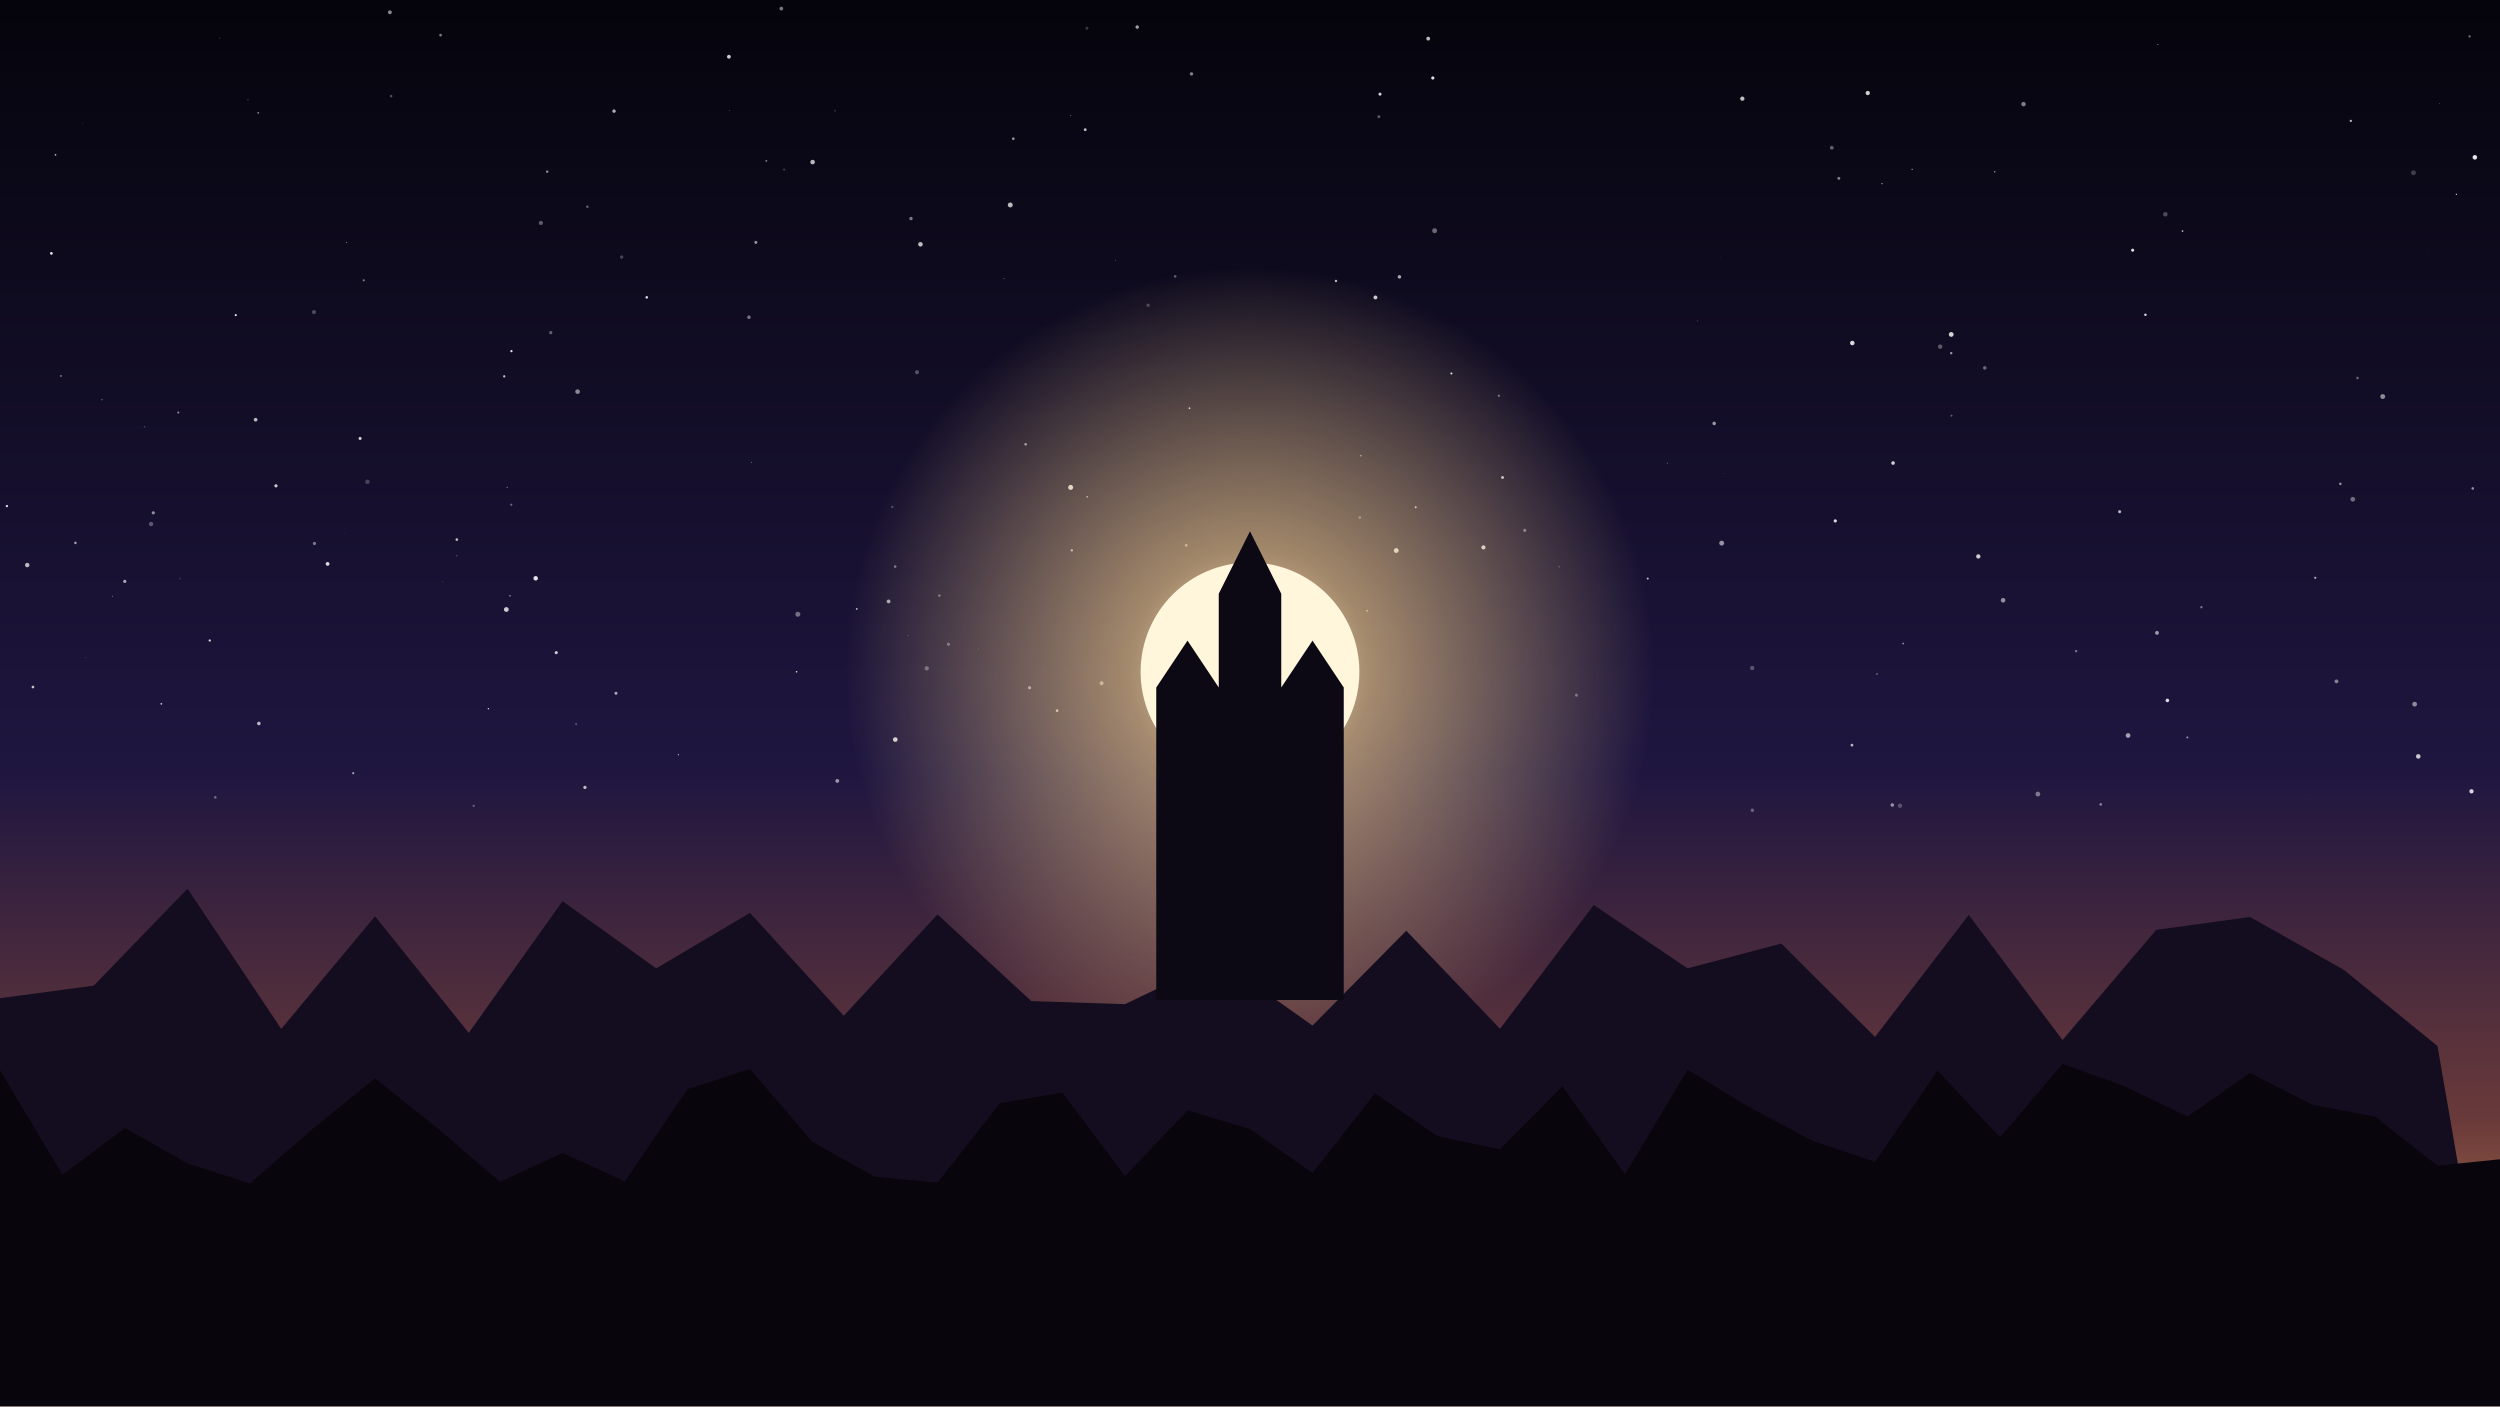
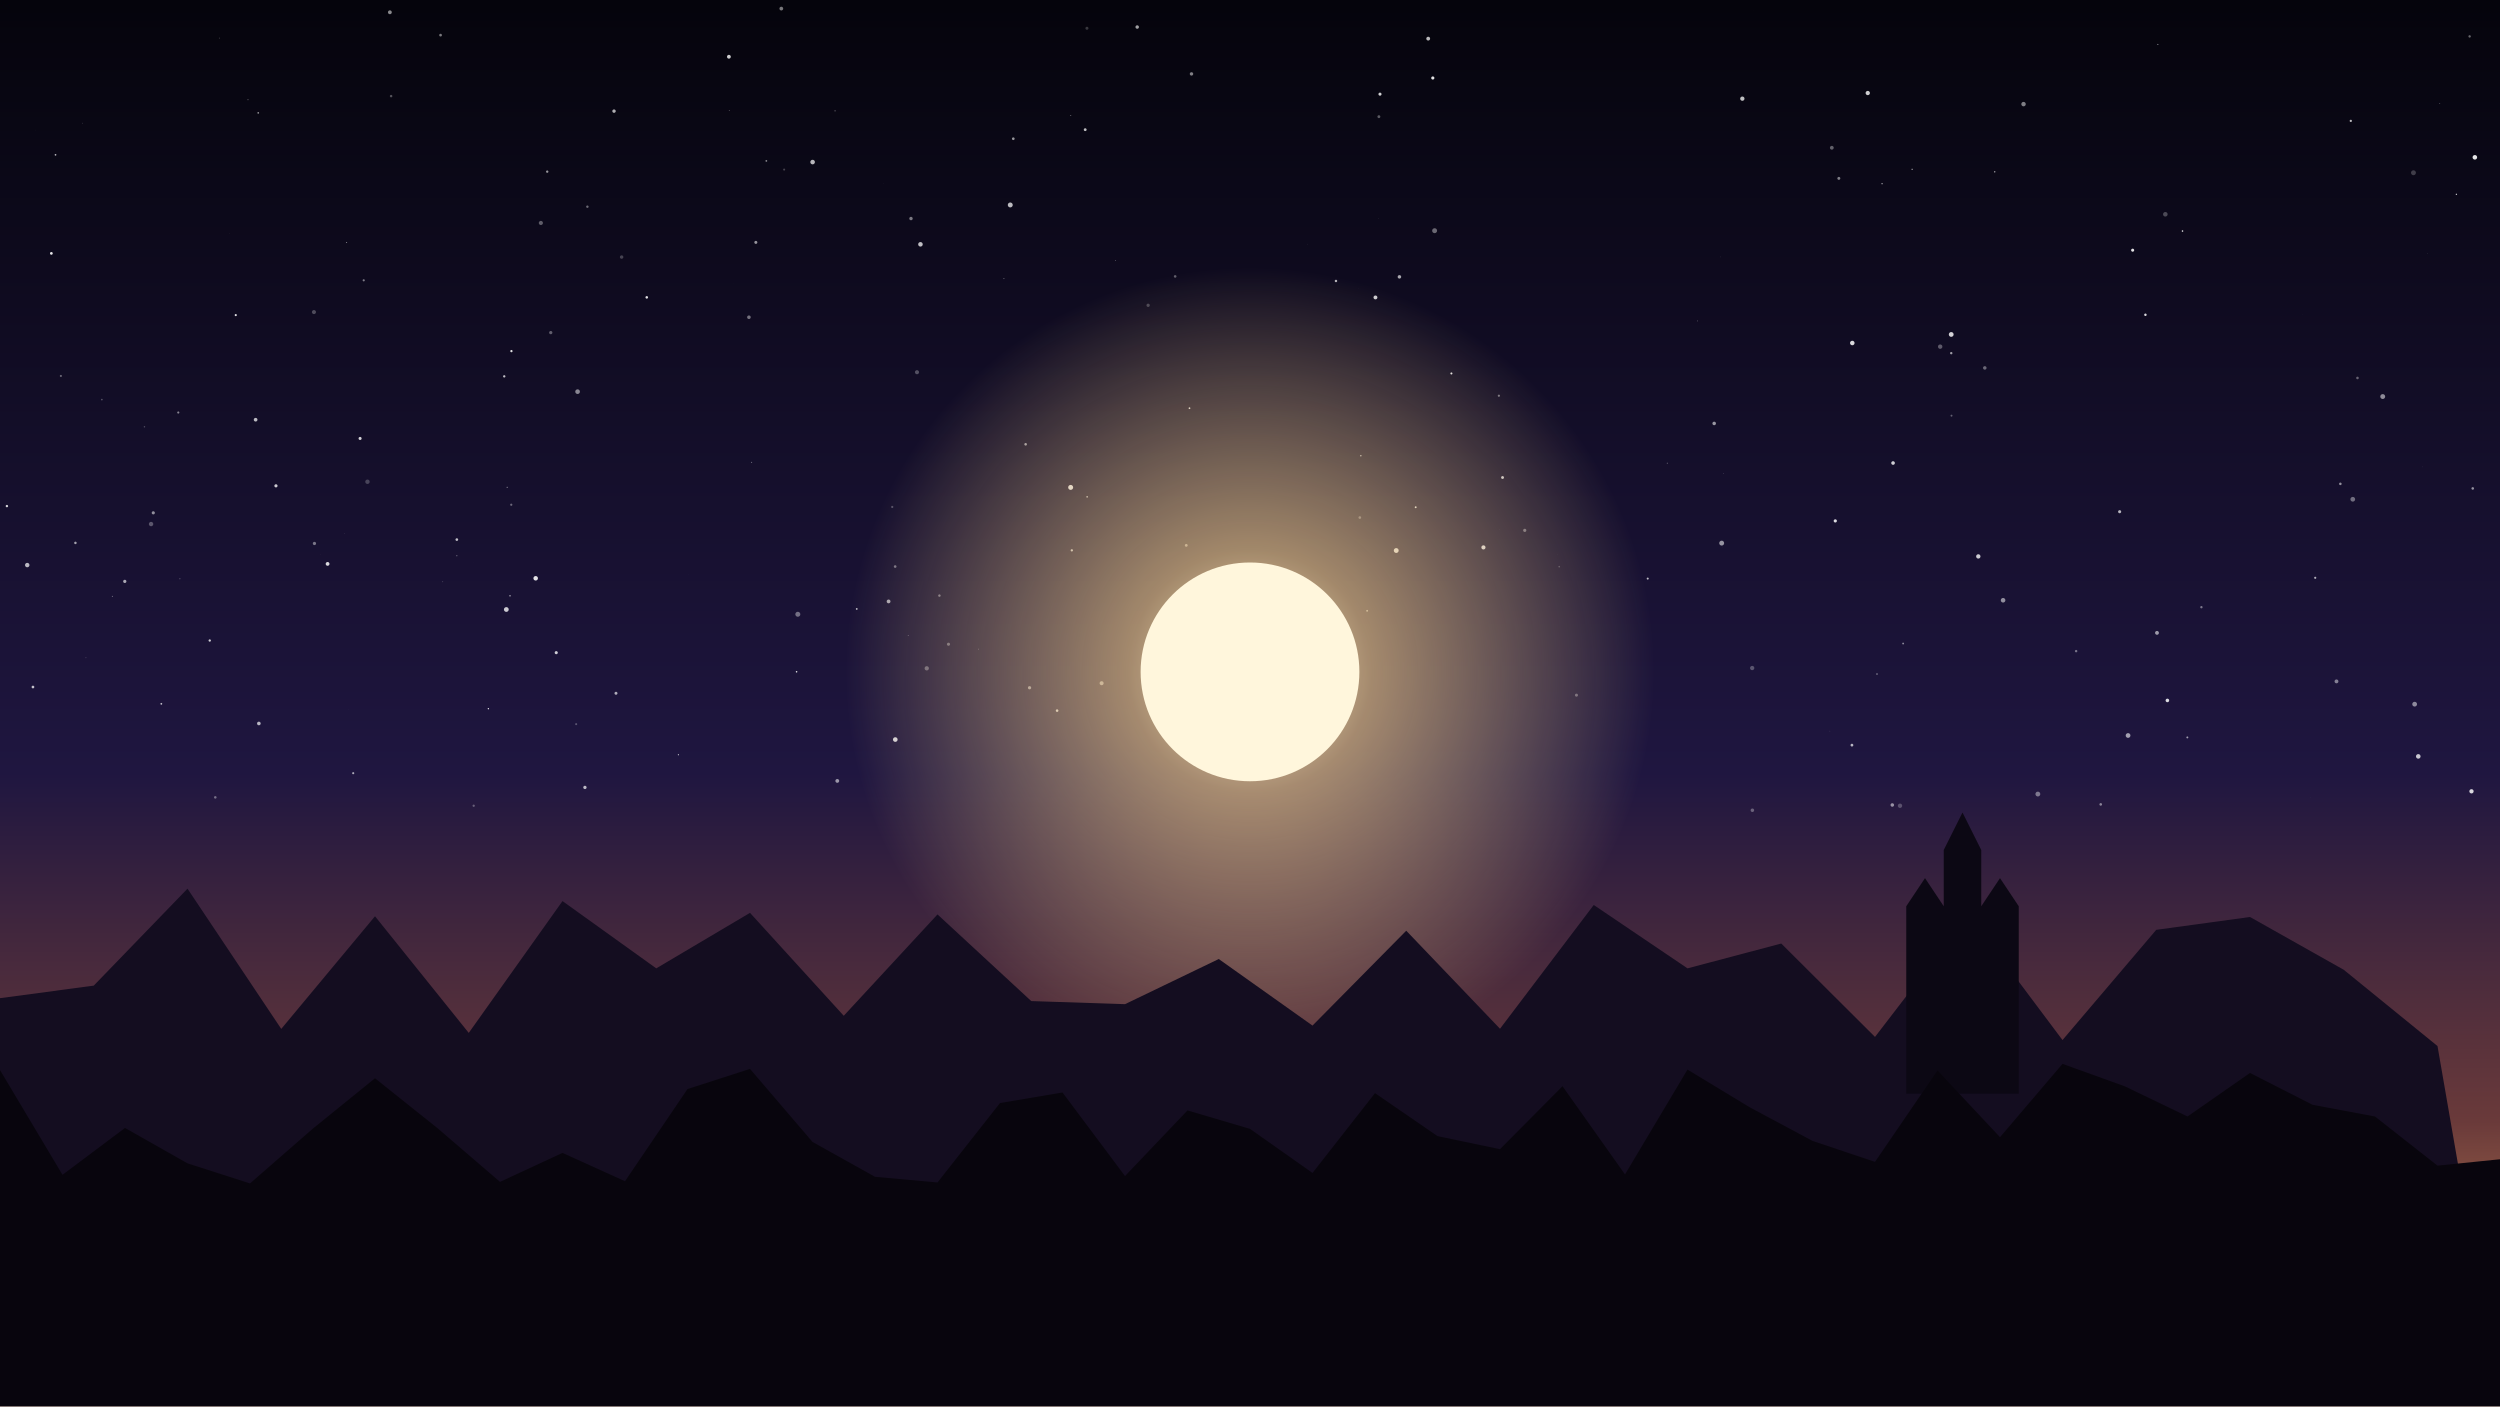
<svg xmlns="http://www.w3.org/2000/svg" viewBox="0 0 1600 900" width="1600" height="900" preserveAspectRatio="xMidYMid slice">
  <defs>
    <linearGradient id="s" x1="0" y1="0" x2="0" y2="1">
      <stop offset="0" stop-color="#05040c" />
      <stop offset=".55" stop-color="#1f1640" />
      <stop offset=".8" stop-color="#6a3a3a" />
      <stop offset="1" stop-color="#e09a5a" />
    </linearGradient>
    <radialGradient id="m" cx=".5" cy=".5" r=".5">
      <stop offset="0" stop-color="#fff3d0" />
      <stop offset=".3" stop-color="#ffd890" stop-opacity=".6" />
      <stop offset="1" stop-color="#ffd890" stop-opacity="0" />
    </radialGradient>
  </defs>
  <rect width="1600" height="900" fill="url(#s)" />
  <circle cx="394.225" cy="443.695" r="0.957" fill="#fff" opacity="0.652" />
  <circle cx="1281.972" cy="384.166" r="1.473" fill="#fff" opacity="0.526" />
  <circle cx="694.53" cy="82.995" r="0.909" fill="#fff" opacity="0.746" />
  <circle cx="762.56" cy="47.301" r="1.099" fill="#fff" opacity="0.487" />
  <circle cx="565.31" cy="117.571" r="0.117" fill="#fff" opacity="0.29" />
  <circle cx="695.642" cy="18.089" r="0.968" fill="#fff" opacity="0.203" />
  <circle cx="1185.238" cy="476.889" r="0.899" fill="#fff" opacity="0.686" />
  <circle cx="648.509" cy="88.784" r="0.865" fill="#fff" opacity="0.571" />
  <circle cx="1387.128" cy="448.28" r="1.142" fill="#fff" opacity="0.848" />
  <circle cx="882.072" cy="139.841" r="0.114" fill="#fff" opacity="0.712" />
  <circle cx="656.406" cy="284.347" r="0.836" fill="#fff" opacity="0.568" />
  <circle cx="815.424" cy="458.893" r="0.125" fill="#fff" opacity="0.257" />
  <circle cx="509.804" cy="429.942" r="0.509" fill="#fff" opacity="0.882" />
  <circle cx="1497.829" cy="309.666" r="0.821" fill="#fff" opacity="0.539" />
  <circle cx="71.881" cy="381.633" r="0.285" fill="#fff" opacity="0.663" />
  <circle cx="1248.96" cy="266.03" r="0.63" fill="#fff" opacity="0.336" />
  <circle cx="312.562" cy="453.563" r="0.456" fill="#fff" opacity="0.89" />
  <circle cx="374.353" cy="503.952" r="1.068" fill="#fff" opacity="0.703" />
  <circle cx="1121.521" cy="518.567" r="1.128" fill="#fff" opacity="0.316" />
  <circle cx="114.099" cy="264.015" r="0.686" fill="#fff" opacity="0.489" />
  <circle cx="397.842" cy="164.52" r="1.105" fill="#fff" opacity="0.232" />
  <circle cx="369.659" cy="250.664" r="1.497" fill="#fff" opacity="0.5" />
  <circle cx="572.909" cy="362.59" r="0.857" fill="#fff" opacity="0.41" />
  <circle cx="520.07" cy="103.732" r="1.468" fill="#fff" opacity="0.705" />
  <circle cx="583.037" cy="139.866" r="1.102" fill="#fff" opacity="0.457" />
  <circle cx="882.489" cy="74.67" r="0.934" fill="#fff" opacity="0.333" />
  <circle cx="727.809" cy="17.305" r="1.116" fill="#fff" opacity="0.618" />
  <circle cx="572.982" cy="473.313" r="1.488" fill="#fff" opacity="0.802" />
  <circle cx="880.285" cy="190.358" r="1.249" fill="#fff" opacity="0.79" />
  <circle cx="1102.182" cy="350.089" r="0.156" fill="#fff" opacity="0.25" />
  <circle cx="535.866" cy="499.783" r="1.222" fill="#fff" opacity="0.551" />
  <circle cx="685.965" cy="352.217" r="0.743" fill="#fff" opacity="0.695" />
  <circle cx="685.224" cy="311.942" r="1.594" fill="#fff" opacity="0.831" />
  <circle cx="500.042" cy="5.503" r="1.209" fill="#fff" opacity="0.459" />
  <circle cx="1223.76" cy="108.364" r="0.407" fill="#fff" opacity="0.711" />
  <circle cx="834.688" cy="448.264" r="1.542" fill="#fff" opacity="0.809" />
  <circle cx="959.284" cy="253.264" r="0.71" fill="#fff" opacity="0.429" />
  <circle cx="534.438" cy="70.94" r="0.392" fill="#fff" opacity="0.411" />
  <circle cx="961.625" cy="305.608" r="0.925" fill="#fff" opacity="0.75" />
  <circle cx="1195.365" cy="59.533" r="1.378" fill="#fff" opacity="0.798" />
  <circle cx="342.834" cy="370.105" r="1.451" fill="#fff" opacity="0.876" />
  <circle cx="98.103" cy="328.212" r="1.014" fill="#fff" opacity="0.534" />
  <circle cx="440.917" cy="367.894" r="0.038" fill="#fff" opacity="0.785" />
  <circle cx="685.277" cy="73.882" r="0.313" fill="#fff" opacity="0.494" />
  <circle cx="350.222" cy="109.855" r="0.763" fill="#fff" opacity="0.574" />
  <circle cx="571.033" cy="324.441" r="0.706" fill="#fff" opacity="0.275" />
  <circle cx="1373.07" cy="201.46" r="0.79" fill="#fff" opacity="0.844" />
  <circle cx="1174.581" cy="333.384" r="1.032" fill="#fff" opacity="0.855" />
  <circle cx="568.694" cy="384.914" r="1.221" fill="#fff" opacity="0.619" />
  <circle cx="1580.562" cy="23.295" r="0.769" fill="#fff" opacity="0.392" />
  <circle cx="1217.999" cy="411.86" r="0.596" fill="#fff" opacity="0.518" />
  <circle cx="125.189" cy="456.132" r="0.027" fill="#fff" opacity="0.467" />
  <circle cx="1572.087" cy="124.369" r="0.449" fill="#fff" opacity="0.785" />
  <circle cx="303.156" cy="515.676" r="0.732" fill="#fff" opacity="0.315" />
  <circle cx="52.672" cy="78.829" r="0.201" fill="#fff" opacity="0.412" />
  <circle cx="490.456" cy="102.978" r="0.595" fill="#fff" opacity="0.512" />
  <circle cx="55.001" cy="420.943" r="0.277" fill="#fff" opacity="0.29" />
  <circle cx="324.047" cy="390.08" r="1.536" fill="#fff" opacity="0.774" />
  <circle cx="874.965" cy="390.911" r="0.601" fill="#fff" opacity="0.578" />
  <circle cx="1122.302" cy="6.89" r="0.014" fill="#fff" opacity="0.833" />
  <circle cx="1328.722" cy="416.725" r="0.78" fill="#fff" opacity="0.408" />
  <circle cx="1102.867" cy="302.993" r="0.162" fill="#fff" opacity="0.851" />
  <circle cx="1356.572" cy="327.49" r="0.994" fill="#fff" opacity="0.695" />
  <circle cx="48.271" cy="347.456" r="0.803" fill="#fff" opacity="0.608" />
  <circle cx="368.746" cy="463.447" r="0.653" fill="#fff" opacity="0.285" />
  <circle cx="1270.265" cy="235.459" r="1.128" fill="#fff" opacity="0.377" />
  <circle cx="469.325" cy="181.58" r="0.038" fill="#fff" opacity="0.648" />
  <circle cx="137.79" cy="510.314" r="0.817" fill="#fff" opacity="0.384" />
  <circle cx="883.192" cy="60.26" r="0.99" fill="#fff" opacity="0.813" />
  <circle cx="759.203" cy="349.031" r="0.906" fill="#fff" opacity="0.5" />
  <circle cx="322.717" cy="240.863" r="0.755" fill="#fff" opacity="0.738" />
  <circle cx="235.185" cy="308.321" r="1.416" fill="#fff" opacity="0.221" />
  <circle cx="676.546" cy="454.802" r="0.839" fill="#fff" opacity="0.739" />
  <circle cx="1380.471" cy="405.03" r="1.237" fill="#fff" opacity="0.578" />
  <circle cx="150.891" cy="201.663" r="0.684" fill="#fff" opacity="0.886" />
  <circle cx="713.856" cy="166.786" r="0.259" fill="#fff" opacity="0.465" />
  <circle cx="997.896" cy="362.677" r="0.533" fill="#fff" opacity="0.242" />
  <circle cx="115.402" cy="379.128" r="0.017" fill="#fff" opacity="0.43" />
  <circle cx="281.964" cy="22.49" r="0.872" fill="#fff" opacity="0.463" />
  <circle cx="1504.515" cy="77.367" r="0.731" fill="#fff" opacity="0.725" />
  <circle cx="1581.751" cy="506.44" r="1.376" fill="#fff" opacity="0.828" />
  <circle cx="918.154" cy="147.642" r="1.584" fill="#fff" opacity="0.384" />
  <circle cx="375.921" cy="132.286" r="0.776" fill="#fff" opacity="0.395" />
  <circle cx="1211.558" cy="296.332" r="1.167" fill="#fff" opacity="0.79" />
  <circle cx="870.281" cy="331.236" r="0.855" fill="#fff" opacity="0.341" />
  <circle cx="1295.065" cy="66.633" r="1.427" fill="#fff" opacity="0.48" />
  <circle cx="1086.312" cy="205.414" r="0.202" fill="#fff" opacity="0.796" />
  <circle cx="601.226" cy="381.187" r="0.791" fill="#fff" opacity="0.411" />
  <circle cx="813.115" cy="409.579" r="0.768" fill="#fff" opacity="0.882" />
  <circle cx="1054.541" cy="370.302" r="0.648" fill="#fff" opacity="0.724" />
  <circle cx="906.035" cy="324.63" r="0.608" fill="#fff" opacity="0.826" />
  <circle cx="1550.474" cy="298.829" r="0.146" fill="#fff" opacity="0.389" />
  <circle cx="581.233" cy="406.789" r="0.217" fill="#fff" opacity="0.73" />
  <circle cx="324.596" cy="311.902" r="0.392" fill="#fff" opacity="0.51" />
  <circle cx="1248.78" cy="214.048" r="1.539" fill="#fff" opacity="0.814" />
  <circle cx="176.609" cy="310.934" r="1.02" fill="#fff" opacity="0.782" />
  <circle cx="510.606" cy="393.13" r="1.598" fill="#fff" opacity="0.391" />
  <circle cx="1508.779" cy="241.896" r="0.832" fill="#fff" opacity="0.358" />
  <circle cx="392.977" cy="71.125" r="1.101" fill="#fff" opacity="0.673" />
  <circle cx="134.231" cy="409.935" r="0.751" fill="#fff" opacity="0.795" />
  <circle cx="32.877" cy="162.165" r="0.886" fill="#fff" opacity="0.893" />
  <circle cx="548.324" cy="389.724" r="0.597" fill="#fff" opacity="0.738" />
  <circle cx="893.59" cy="352.333" r="1.559" fill="#fff" opacity="0.802" />
  <circle cx="434.176" cy="483.041" r="0.383" fill="#fff" opacity="0.83" />
  <circle cx="1364.896" cy="160.125" r="0.981" fill="#fff" opacity="0.884" />
  <circle cx="65.197" cy="255.748" r="0.544" fill="#fff" opacity="0.296" />
  <circle cx="103.248" cy="450.45" r="0.599" fill="#fff" opacity="0.734" />
  <circle cx="92.457" cy="273.151" r="0.465" fill="#fff" opacity="0.272" />
  <circle cx="327.317" cy="224.709" r="0.734" fill="#fff" opacity="0.86" />
  <circle cx="292.369" cy="345.338" r="0.859" fill="#fff" opacity="0.735" />
  <circle cx="413.922" cy="190.311" r="0.823" fill="#fff" opacity="0.882" />
  <circle cx="1344.466" cy="514.812" r="0.843" fill="#fff" opacity="0.465" />
  <circle cx="22.793" cy="83.232" r="0.085" fill="#fff" opacity="0.418" />
  <circle cx="1216.006" cy="515.686" r="1.4" fill="#fff" opacity="0.246" />
  <circle cx="1361.957" cy="470.715" r="1.518" fill="#fff" opacity="0.595" />
  <circle cx="836.906" cy="156.213" r="0.117" fill="#fff" opacity="0.654" />
  <circle cx="79.859" cy="372.094" r="1.041" fill="#fff" opacity="0.634" />
  <circle cx="1478.898" cy="510.243" r="0.089" fill="#fff" opacity="0.373" />
  <circle cx="479.311" cy="203.031" r="1.154" fill="#fff" opacity="0.418" />
  <circle cx="1101.117" cy="164.452" r="0.138" fill="#fff" opacity="0.578" />
  <circle cx="115.131" cy="370.423" r="0.319" fill="#fff" opacity="0.437" />
  <circle cx="21.088" cy="439.693" r="0.87" fill="#fff" opacity="0.745" />
  <circle cx="828.301" cy="491.827" r="0.31" fill="#fff" opacity="0.297" />
  <circle cx="250.318" cy="61.517" r="0.792" fill="#fff" opacity="0.307" />
  <circle cx="626.29" cy="415.426" r="0.201" fill="#fff" opacity="0.741" />
  <circle cx="829.006" cy="415.416" r="0.701" fill="#fff" opacity="0.588" />
  <circle cx="346.156" cy="142.688" r="1.326" fill="#fff" opacity="0.339" />
  <circle cx="1553.685" cy="162.186" r="0.174" fill="#fff" opacity="0.277" />
  <circle cx="594.466" cy="275.071" r="0.009" fill="#fff" opacity="0.723" />
  <circle cx="140.346" cy="24.376" r="0.235" fill="#fff" opacity="0.498" />
  <circle cx="352.485" cy="212.863" r="1.049" fill="#fff" opacity="0.337" />
  <circle cx="200.921" cy="199.73" r="1.298" fill="#fff" opacity="0.264" />
  <circle cx="949.395" cy="350.339" r="1.334" fill="#fff" opacity="0.798" />
  <circle cx="1172.366" cy="94.562" r="1.217" fill="#fff" opacity="0.356" />
  <circle cx="1547.698" cy="484.093" r="1.47" fill="#fff" opacity="0.764" />
  <circle cx="283.303" cy="372.285" r="0.307" fill="#fff" opacity="0.253" />
  <circle cx="327.205" cy="323.03" r="0.713" fill="#fff" opacity="0.37" />
  <circle cx="226.05" cy="494.837" r="0.678" fill="#fff" opacity="0.64" />
  <circle cx="355.997" cy="417.707" r="0.997" fill="#fff" opacity="0.79" />
  <circle cx="326.409" cy="381.32" r="0.457" fill="#fff" opacity="0.741" />
  <circle cx="586.877" cy="238.214" r="1.306" fill="#fff" opacity="0.278" />
  <circle cx="249.519" cy="7.86" r="1.237" fill="#fff" opacity="0.531" />
  <circle cx="481" cy="295.925" r="0.38" fill="#fff" opacity="0.377" />
  <circle cx="1204.519" cy="117.579" r="0.378" fill="#fff" opacity="0.887" />
  <circle cx="752.107" cy="176.906" r="0.839" fill="#fff" opacity="0.345" />
  <circle cx="870.938" cy="291.67" r="0.478" fill="#fff" opacity="0.69" />
  <circle cx="17.435" cy="361.649" r="1.421" fill="#fff" opacity="0.704" />
  <circle cx="1171.141" cy="467.909" r="0.162" fill="#fff" opacity="0.52" />
  <circle cx="209.655" cy="360.893" r="1.217" fill="#fff" opacity="0.838" />
  <circle cx="158.714" cy="63.77" r="0.414" fill="#fff" opacity="0.286" />
  <circle cx="96.686" cy="335.391" r="1.408" fill="#fff" opacity="0.295" />
  <circle cx="1185.469" cy="219.524" r="1.45" fill="#fff" opacity="0.837" />
  <circle cx="205.283" cy="354.765" r="0.108" fill="#fff" opacity="0.388" />
  <circle cx="761.271" cy="261.253" r="0.583" fill="#fff" opacity="0.83" />
  <circle cx="1582.556" cy="312.598" r="0.832" fill="#fff" opacity="0.544" />
  <circle cx="466.496" cy="36.316" r="1.224" fill="#fff" opacity="0.804" />
  <circle cx="201.241" cy="347.824" r="1.046" fill="#fff" opacity="0.429" />
  <circle cx="916.995" cy="49.912" r="1.017" fill="#fff" opacity="0.89" />
  <circle cx="928.904" cy="239.015" r="0.655" fill="#fff" opacity="0.883" />
  <circle cx="1385.816" cy="137.137" r="1.468" fill="#fff" opacity="0.262" />
  <circle cx="1115.095" cy="63.141" r="1.382" fill="#fff" opacity="0.739" />
  <circle cx="1101.877" cy="347.601" r="1.571" fill="#fff" opacity="0.544" />
  <circle cx="658.913" cy="440.153" r="1.036" fill="#fff" opacity="0.515" />
  <circle cx="996.927" cy="354.97" r="0.096" fill="#fff" opacity="0.321" />
  <circle cx="1561.418" cy="66.223" r="0.309" fill="#fff" opacity="0.338" />
  <circle cx="1097.077" cy="271.005" r="1.136" fill="#fff" opacity="0.569" />
  <circle cx="1304.227" cy="508.197" r="1.551" fill="#fff" opacity="0.415" />
  <circle cx="35.53" cy="99.093" r="0.572" fill="#fff" opacity="0.707" />
  <circle cx="232.78" cy="179.4" r="0.693" fill="#fff" opacity="0.468" />
  <circle cx="914.05" cy="24.729" r="1.223" fill="#fff" opacity="0.72" />
  <circle cx="1545.373" cy="450.673" r="1.526" fill="#fff" opacity="0.503" />
  <circle cx="1201.274" cy="431.383" r="0.576" fill="#fff" opacity="0.396" />
  <circle cx="230.461" cy="280.606" r="0.989" fill="#fff" opacity="0.813" />
  <circle cx="1248.8" cy="226.018" r="0.766" fill="#fff" opacity="0.59" />
  <circle cx="146.687" cy="149.454" r="0.082" fill="#fff" opacity="0.84" />
  <circle cx="1176.858" cy="114.158" r="0.95" fill="#fff" opacity="0.479" />
  <circle cx="1544.612" cy="110.557" r="1.57" fill="#fff" opacity="0.216" />
  <circle cx="1495.349" cy="436.091" r="1.245" fill="#fff" opacity="0.462" />
  <circle cx="165.269" cy="72.245" r="0.557" fill="#fff" opacity="0.587" />
  <circle cx="501.855" cy="108.53" r="0.651" fill="#fff" opacity="0.242" />
  <circle cx="607.036" cy="412.312" r="0.995" fill="#fff" opacity="0.35" />
  <circle cx="869.692" cy="184.884" r="0.104" fill="#fff" opacity="0.235" />
  <circle cx="1505.773" cy="319.534" r="1.514" fill="#fff" opacity="0.392" />
  <circle cx="1408.902" cy="388.598" r="0.755" fill="#fff" opacity="0.432" />
  <circle cx="165.672" cy="463.029" r="1.167" fill="#fff" opacity="0.682" />
  <circle cx="593.119" cy="427.723" r="1.374" fill="#fff" opacity="0.33" />
  <circle cx="855.022" cy="179.827" r="0.781" fill="#fff" opacity="0.71" />
  <circle cx="959.834" cy="339.026" r="0.105" fill="#fff" opacity="0.429" />
  <circle cx="895.635" cy="177.185" r="1.126" fill="#fff" opacity="0.646" />
  <circle cx="646.571" cy="131.176" r="1.585" fill="#fff" opacity="0.724" />
  <circle cx="1583.907" cy="100.687" r="1.466" fill="#fff" opacity="0.895" />
  <circle cx="1524.944" cy="253.792" r="1.567" fill="#fff" opacity="0.522" />
  <circle cx="734.803" cy="195.393" r="1.057" fill="#fff" opacity="0.236" />
  <circle cx="1266.116" cy="356.107" r="1.397" fill="#fff" opacity="0.784" />
  <circle cx="1381.037" cy="28.408" r="0.306" fill="#fff" opacity="0.816" />
  <circle cx="4.416" cy="323.897" r="0.764" fill="#fff" opacity="0.832" />
  <circle cx="1121.396" cy="427.536" r="1.376" fill="#fff" opacity="0.275" />
  <circle cx="38.965" cy="240.606" r="0.669" fill="#fff" opacity="0.373" />
  <circle cx="1211.069" cy="515.19" r="1.132" fill="#fff" opacity="0.526" />
  <circle cx="1481.739" cy="369.79" r="0.694" fill="#fff" opacity="0.667" />
  <circle cx="1008.934" cy="444.903" r="0.969" fill="#fff" opacity="0.338" />
  <circle cx="483.737" cy="155.125" r="0.971" fill="#fff" opacity="0.568" />
  <circle cx="466.721" cy="70.802" r="0.244" fill="#fff" opacity="0.56" />
  <circle cx="1396.805" cy="147.872" r="0.516" fill="#fff" opacity="0.888" />
  <circle cx="223.059" cy="454.203" r="0.07" fill="#fff" opacity="0.579" />
  <circle cx="292.377" cy="355.673" r="0.371" fill="#fff" opacity="0.456" />
  <circle cx="163.597" cy="268.618" r="1.181" fill="#fff" opacity="0.717" />
  <circle cx="220.342" cy="341.452" r="0.155" fill="#fff" opacity="0.498" />
  <circle cx="1399.896" cy="471.95" r="0.622" fill="#fff" opacity="0.577" />
  <circle cx="1276.618" cy="109.961" r="0.469" fill="#fff" opacity="0.646" />
  <circle cx="1067.093" cy="296.46" r="0.376" fill="#fff" opacity="0.342" />
  <circle cx="221.84" cy="155.177" r="0.318" fill="#fff" opacity="0.642" />
  <circle cx="695.759" cy="317.993" r="0.47" fill="#fff" opacity="0.893" />
  <circle cx="705.035" cy="437.25" r="1.291" fill="#fff" opacity="0.521" />
  <circle cx="975.835" cy="339.428" r="1.024" fill="#fff" opacity="0.385" />
  <circle cx="589.093" cy="156.364" r="1.462" fill="#fff" opacity="0.738" />
  <circle cx="303.209" cy="360.105" r="0.031" fill="#fff" opacity="0.559" />
  <circle cx="1241.716" cy="221.853" r="1.411" fill="#fff" opacity="0.321" />
  <circle cx="642.52" cy="178.367" r="0.24" fill="#fff" opacity="0.811" />
  <circle cx="1473.353" cy="201.488" r="0.082" fill="#fff" opacity="0.41" />
  <circle cx="800" cy="430" r="260" fill="url(#m)" />
  <circle cx="800" cy="430" r="70" fill="#fff6dc" />
  <path d="M0 900L0 620L0 638.818L60 630.798L120 568.745L180 658.495L240 586.406L300 661.058L360 576.688L420 619.748L480 584.216L540 650.095L600 585.228L660 640.691L720 642.667L780 613.767L840 656.376L900 595.658L960 658.397L1020 579.183L1080 619.748L1140 603.853L1200 663.624L1260 585.54L1320 665.635L1380 595.086L1440 586.868L1500 620.658L1560 669.462L1600 900z" fill="#140d20" />
-   <path d="M740 640v-200l20-30 20 30v-60l20-40 20 40v60l20-30 20 30v200z" fill="#0c0814" />
+   <path d="M1220 700v-120l12-18 12 18v-36l12-24 12 24v36l12-18 12 18v120z" fill="#0c0814" />
  <path d="M0 900L0 720L0 684.84L40 751.881L80 721.888L120 744.545L160 757.393L200 722.516L240 690.083L280 722.038L320 756.393L360 737.852L400 755.988L440 696.991L480 684.089L520 730.833L560 753.155L600 756.772L640 705.935L680 699.191L720 752.672L760 710.676L800 722.476L840 750.69L880 699.607L920 727.113L960 735.477L1000 695.176L1040 751.644L1080 684.54L1120 708.768L1160 730.172L1200 743.6L1240 685.089L1280 727.808L1320 680.864L1360 695.299L1400 714.559L1440 686.684L1480 707.059L1520 714.568L1560 746.007L1600 741.917L1600 900z" fill="#08050d" />
</svg>
